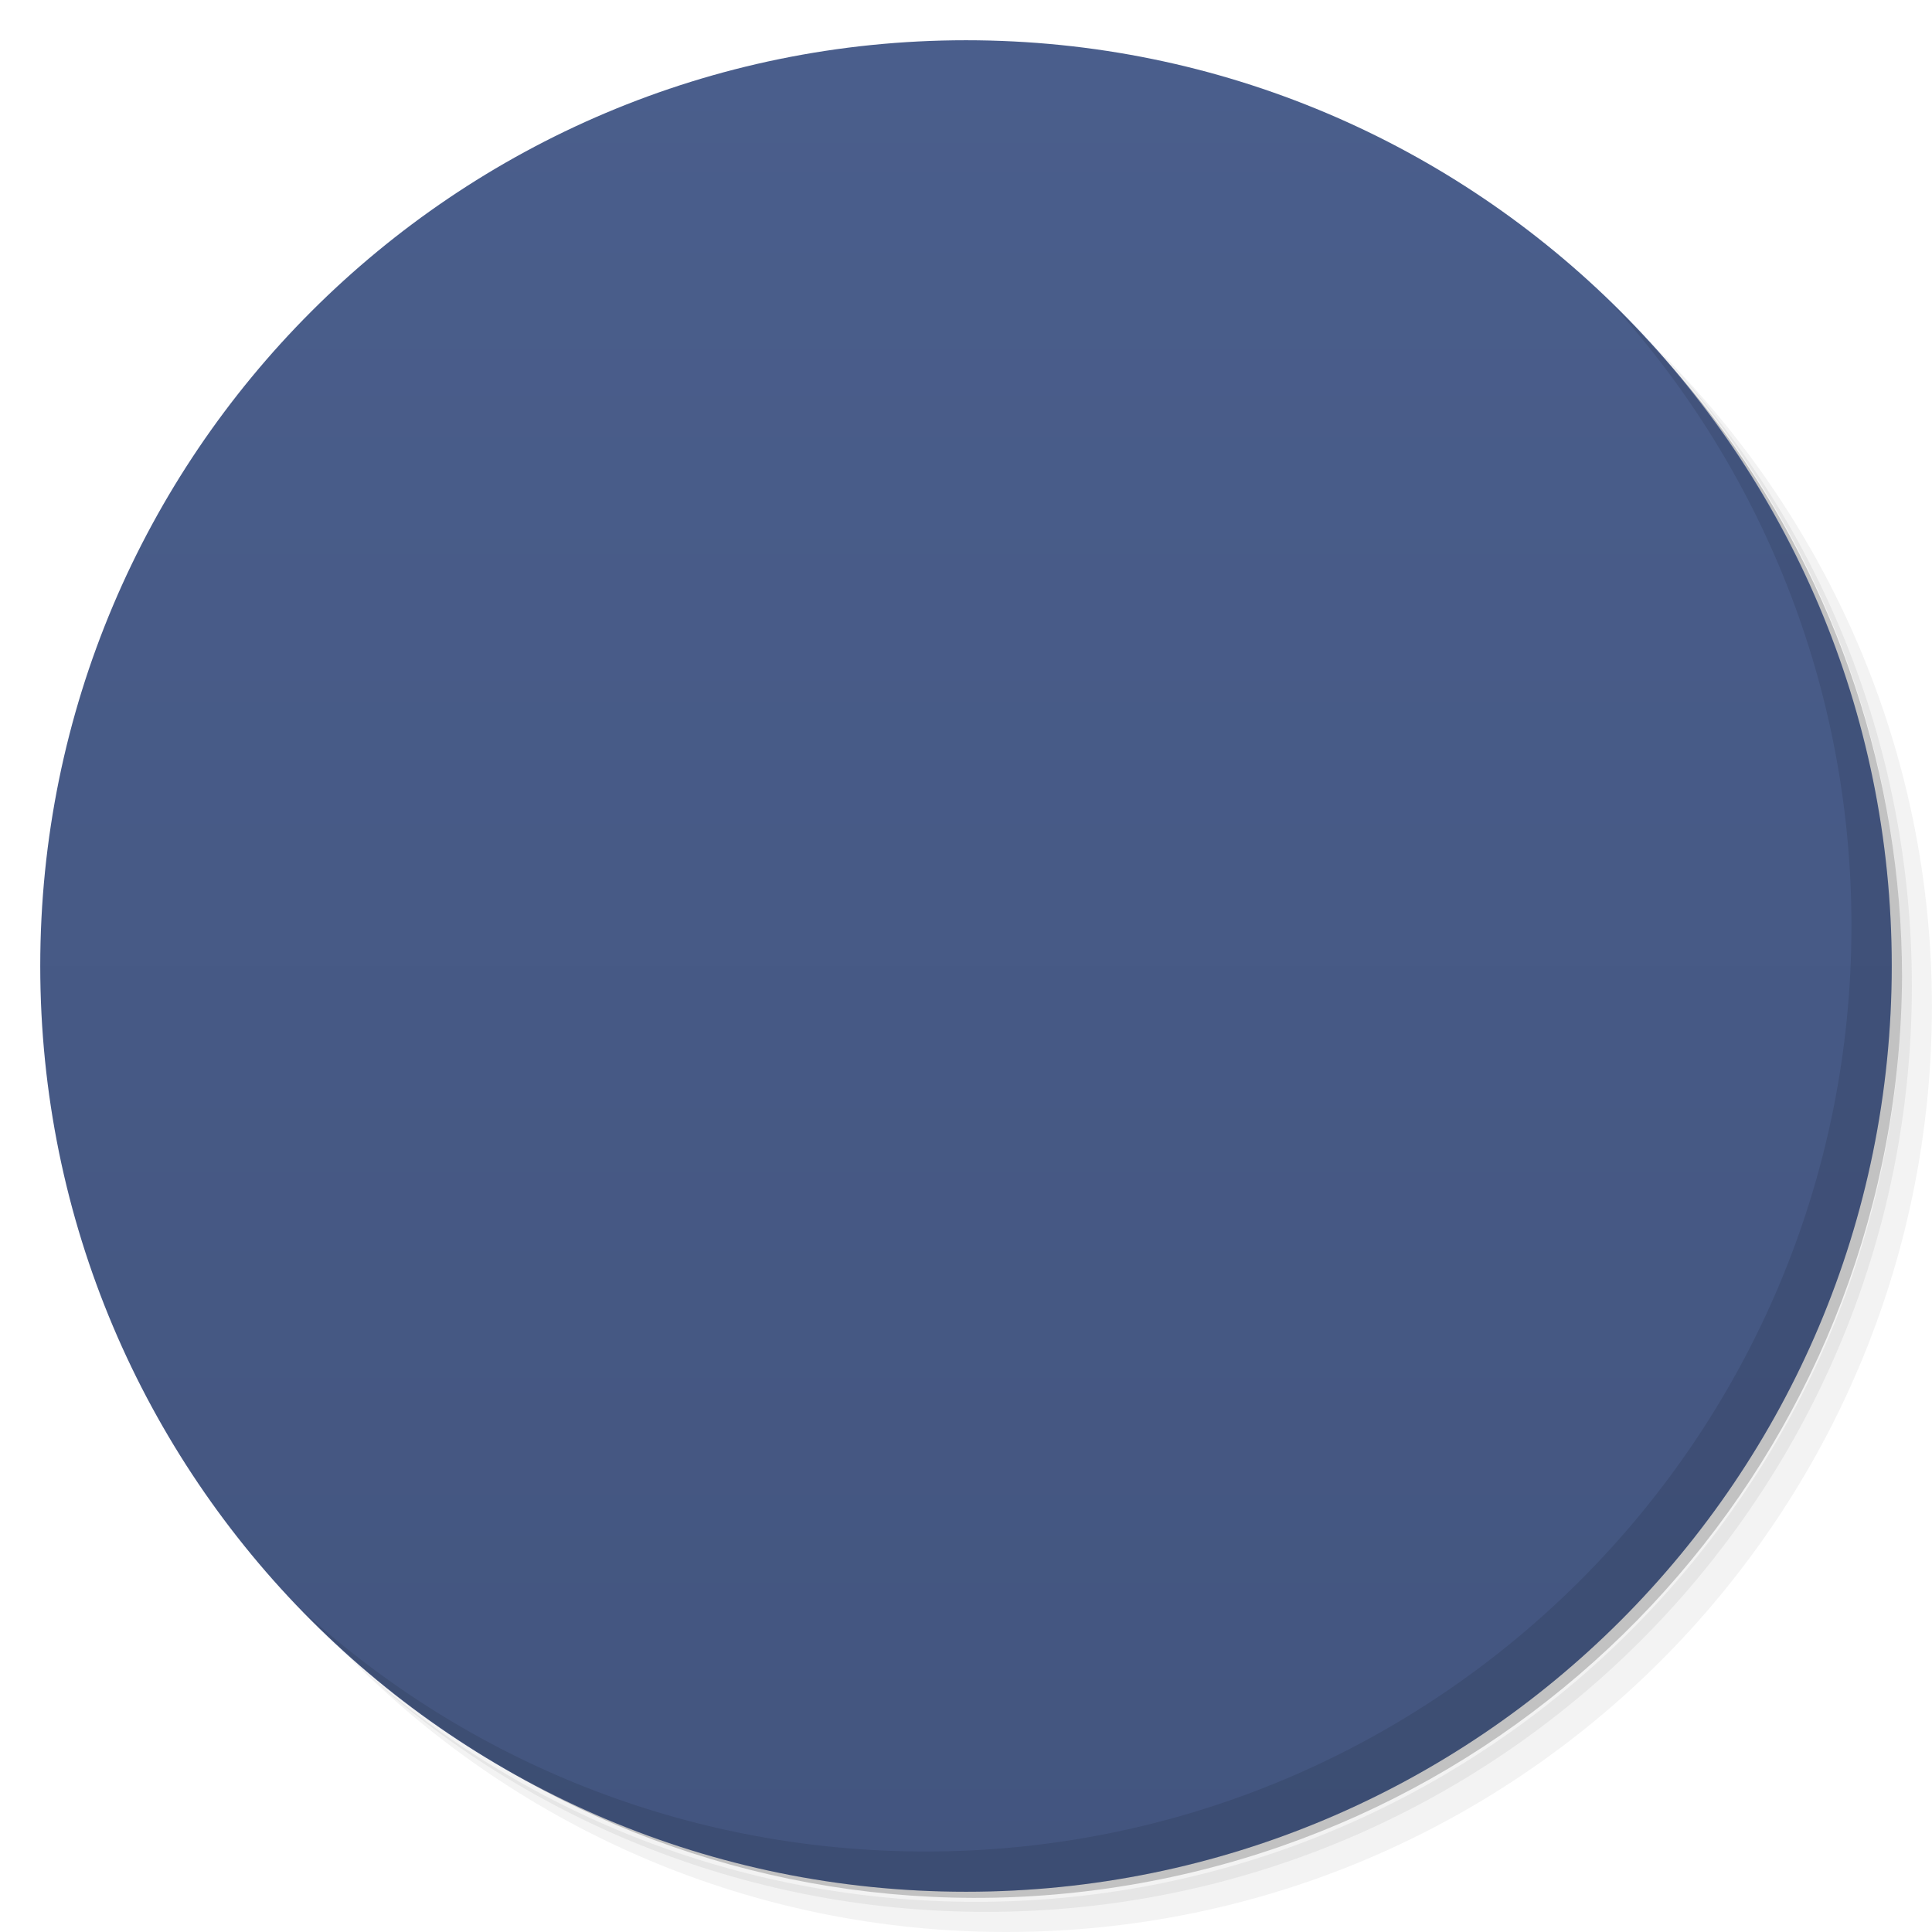
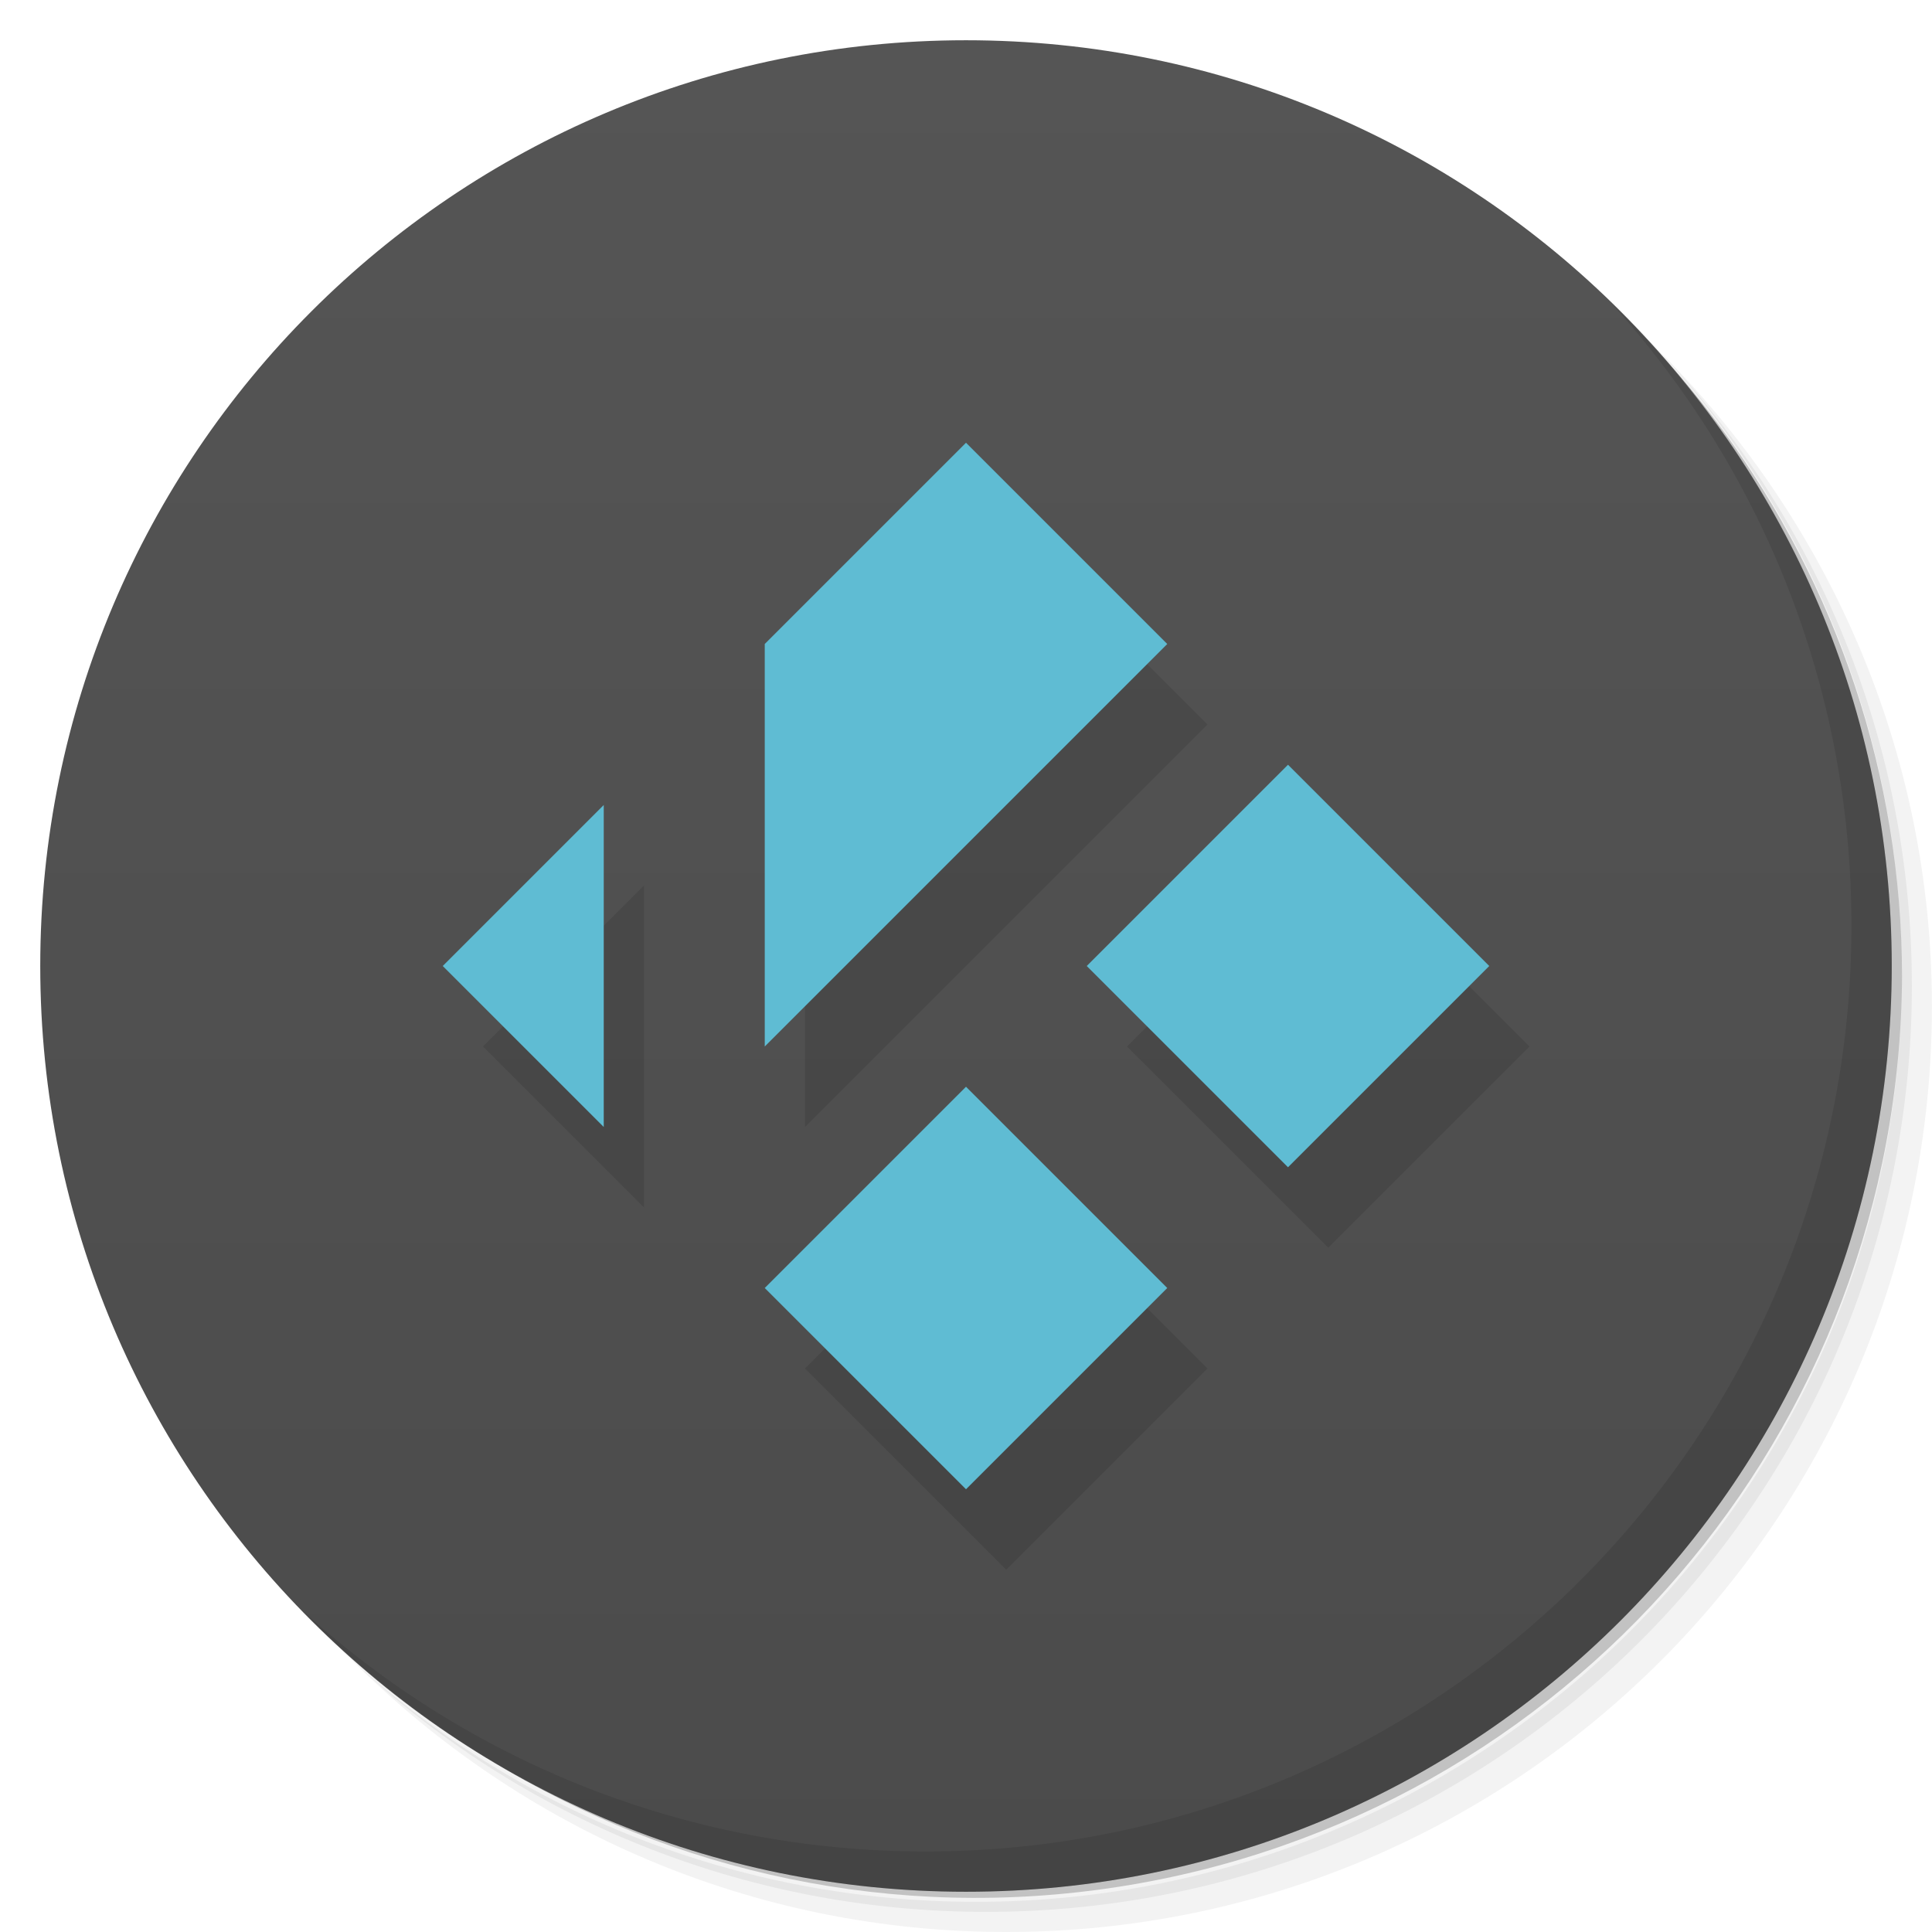
<svg xmlns="http://www.w3.org/2000/svg" viewBox="0 0 48 48">
  <defs>
-     <linearGradient id="linearGradient3764" x1="1" x2="47" gradientUnits="userSpaceOnUse" gradientTransform="matrix(0,-1,1,0,-1.5e-6,48)">
-       <stop style="stop-color:#43557f;stop-opacity:1" />
-       <stop offset="1" style="stop-color:#4a5e8c;stop-opacity:1" />
+     <linearGradient id="linearGradient3064" y1="1" x2="0" y2="47" gradientUnits="userSpaceOnUse">
+       <stop style="stop-color:#555;stop-opacity:1" />
+       <stop offset="1" style="stop-color:#4b4b4b;stop-opacity:1" />
    </linearGradient>
-     <clipPath id="clipPath-822627476">
-       <g transform="translate(0,-1004.362)">
-         <path d="m -24 13 c 0 1.105 -0.672 2 -1.5 2 -0.828 0 -1.5 -0.895 -1.5 -2 0 -1.105 0.672 -2 1.5 -2 0.828 0 1.5 0.895 1.5 2 z" transform="matrix(15.33333,0,0,11.5,415,878.8622)" style="fill:#1890d0" />
-       </g>
-     </clipPath>
-     <clipPath id="clipPath-834887416">
-       <g transform="translate(0,-1004.362)">
-         <path d="m -24 13 c 0 1.105 -0.672 2 -1.5 2 -0.828 0 -1.5 -0.895 -1.5 -2 0 -1.105 0.672 -2 1.5 -2 0.828 0 1.5 0.895 1.5 2 z" transform="matrix(15.33333,0,0,11.5,415,878.8622)" style="fill:#1890d0" />
-       </g>
-     </clipPath>
  </defs>
  <g>
    <path d="m 36.31 5 c 5.859 4.062 9.688 10.831 9.688 18.5 c 0 12.426 -10.07 22.5 -22.5 22.5 c -7.669 0 -14.438 -3.828 -18.5 -9.688 c 1.037 1.822 2.306 3.499 3.781 4.969 c 4.085 3.712 9.514 5.969 15.469 5.969 c 12.703 0 23 -10.298 23 -23 c 0 -5.954 -2.256 -11.384 -5.969 -15.469 c -1.469 -1.475 -3.147 -2.744 -4.969 -3.781 z m 4.969 3.781 c 3.854 4.113 6.219 9.637 6.219 15.719 c 0 12.703 -10.297 23 -23 23 c -6.081 0 -11.606 -2.364 -15.719 -6.219 c 4.16 4.144 9.883 6.719 16.219 6.719 c 12.703 0 23 -10.298 23 -23 c 0 -6.335 -2.575 -12.06 -6.719 -16.219 z" style="opacity:0.05" />
    <path d="m 41.28 8.781 c 3.712 4.085 5.969 9.514 5.969 15.469 c 0 12.703 -10.297 23 -23 23 c -5.954 0 -11.384 -2.256 -15.469 -5.969 c 4.113 3.854 9.637 6.219 15.719 6.219 c 12.703 0 23 -10.298 23 -23 c 0 -6.081 -2.364 -11.606 -6.219 -15.719 z" style="opacity:0.1" />
    <path d="m 31.25 2.375 c 8.615 3.154 14.75 11.417 14.75 21.13 c 0 12.426 -10.07 22.5 -22.5 22.5 c -9.708 0 -17.971 -6.135 -21.12 -14.75 a 23 23 0 0 0 44.875 -7 a 23 23 0 0 0 -16 -21.875 z" style="opacity:0.2" />
  </g>
-   <g>
-     <path d="m 24 1 c 12.703 0 23 10.297 23 23 c 0 12.703 -10.297 23 -23 23 -12.703 0 -23 -10.297 -23 -23 0 -12.703 10.297 -23 23 -23 z" style="fill:url(#linearGradient3764);fill-opacity:1" />
-   </g>
-   <g>
-     <g style="clip-path:url(#clipPath-822627476)">
-       <g transform="translate(1,1)">
-         <g style="opacity:0.1">
-           <g>
-             <path d="m 37.453 29.996 c 0.395 -0.191 0.77 -0.594 1.141 -1.156 c -7.641 0.129 -19.234 0.129 -29.457 0.109 c 0.031 0.063 0.063 0.129 0.09 0.191 c 0.707 0 1.402 0 2.082 0 c 10.703 -0.023 20.395 -0.023 26.14 0.859" style="fill:#000;fill-opacity:1;stroke:none;fill-rule:evenodd" />
-             <path d="m 18.332 18 l -0.219 1.641 l -1.328 0 c -0.809 0 -1.555 0.309 -2.242 0.926 c -0.184 0.16 -0.344 0.328 -0.488 0.508 c -0.078 -0.18 -0.18 -0.348 -0.305 -0.508 c -0.469 -0.617 -1.109 -0.926 -1.918 -0.926 l -1.719 0 c -0.063 0.348 0 0.641 0.18 0.887 c 0.184 0.242 0.434 0.367 0.754 0.367 l 0.566 0 c 0.48 0 0.855 0.188 1.125 0.563 c 0.273 0.375 0.359 0.828 0.273 1.348 c -0.094 0.52 -0.336 0.965 -0.742 1.336 c -0.402 0.367 -0.848 0.555 -1.328 0.555 l -0.563 0 c -0.324 0 -0.617 0.121 -0.887 0.367 c -0.27 0.242 -0.434 0.539 -0.496 0.887 l 1.723 0 c 0.809 0 1.551 -0.305 2.238 -0.918 c 0.18 -0.16 0.344 -0.336 0.484 -0.512 c 0.082 0.18 0.188 0.352 0.313 0.512 c 0.473 0.613 1.105 0.918 1.914 0.918 l 1.723 0 c 0.059 -0.348 0 -0.645 -0.184 -0.887 c -0.184 -0.246 -0.438 -0.367 -0.758 -0.367 l -0.559 0 c -0.48 0 -0.859 -0.188 -1.133 -0.555 c -0.273 -0.371 -0.363 -0.816 -0.273 -1.336 c 0.094 -0.52 0.34 -0.973 0.746 -1.348 c 0.402 -0.375 0.848 -0.563 1.328 -0.563 l 0.563 0 c 0.313 0 0.602 -0.121 0.863 -0.355 l -0.305 2.246 c -0.117 0.887 0.074 1.641 0.582 2.262 c 0.496 0.633 1.168 0.941 1.977 0.941 c 0.828 0 1.574 -0.309 2.246 -0.941 c 0.676 -0.621 1.078 -1.375 1.199 -2.262 c 0.121 -0.887 -0.074 -1.641 -0.57 -2.262 c -0.512 -0.617 -1.184 -0.934 -2.01 -0.934 l -1.754 0 l 0.027 -0.246 c 0.059 -0.367 -0.016 -0.688 -0.242 -0.953 c -0.195 -0.266 -0.473 -0.398 -0.813 -0.398 m 0.855 2.879 l 1.77 0 c 0.477 0 0.867 0.18 1.168 0.555 c 0.27 0.375 0.375 0.836 0.316 1.359 c -0.074 0.531 -0.301 0.98 -0.688 1.359 c -0.391 0.383 -0.828 0.578 -1.32 0.578 c -0.496 0 -0.883 -0.195 -1.168 -0.578 c -0.285 -0.379 -0.391 -0.828 -0.328 -1.359 l 0.254 -1.918 m -0.004 0.004" style="fill:#000;fill-opacity:1;stroke:none;fill-rule:nonzero" />
-             <path d="m 27 19.594 c -0.824 0 -1.574 0.313 -2.23 0.938 c -0.676 0.633 -1.078 1.379 -1.199 2.27 l -0.438 3.188 c 0.344 0 0.66 -0.121 0.93 -0.387 c 0.285 -0.262 0.449 -0.578 0.496 -0.949 l 0.254 -1.852 c 0.074 -0.531 0.301 -0.984 0.688 -1.371 c 0.391 -0.375 0.84 -0.563 1.32 -0.563 c 0.496 0 0.883 0.188 1.168 0.563 c 0.285 0.387 0.391 0.84 0.316 1.371 l -0.242 1.852 c -0.059 0.367 0.027 0.676 0.242 0.941 c 0.207 0.266 0.477 0.398 0.824 0.398 l 0.438 -3.188 c 0.059 -0.531 0.301 -0.984 0.688 -1.371 c 0.387 -0.375 0.824 -0.563 1.316 -0.563 c 0.48 0 0.867 0.188 1.156 0.563 c 0.281 0.387 0.402 0.84 0.328 1.371 l -0.254 1.852 c -0.047 0.367 0.027 0.676 0.242 0.941 c 0.207 0.266 0.477 0.398 0.824 0.398 l 0.207 -1.492 c 0.09 0.195 0.195 0.383 0.344 0.559 c 0.512 0.621 1.172 0.934 1.98 0.934 l 1.754 0 c 0.043 -0.352 -0.031 -0.652 -0.227 -0.902 c -0.191 -0.246 -0.461 -0.367 -0.777 -0.367 l -0.57 0 c -0.496 0 -0.883 -0.191 -1.168 -0.566 c -0.305 -0.379 -0.406 -0.82 -0.344 -1.352 c 0.074 -0.531 0.313 -0.984 0.703 -1.371 c 0.391 -0.375 0.84 -0.563 1.316 -0.563 l 0.574 0 c 0.328 0 0.629 -0.133 0.898 -0.379 c 0.254 -0.25 0.402 -0.543 0.449 -0.898 l -1.734 0 c -0.828 0 -1.559 0.313 -2.234 0.938 c -0.328 0.316 -0.598 0.648 -0.793 1.023 c -0.09 -0.371 -0.27 -0.715 -0.512 -1.023 c -0.508 -0.625 -1.168 -0.938 -1.988 -0.938 c -0.453 0 -0.902 0.113 -1.352 0.34 c -0.449 0.223 -0.855 0.523 -1.184 0.918 c -0.242 -0.395 -0.559 -0.699 -0.938 -0.926 c -0.387 -0.215 -0.805 -0.328 -1.27 -0.328 m -0.012 -0.008" style="fill:#000;fill-opacity:1;stroke:none;fill-rule:nonzero" />
-           </g>
-         </g>
-       </g>
-     </g>
-   </g>
-   <g>
-     <g style="clip-path:url(#clipPath-834887416)">
-       <g>
-         <path d="m 37.453 29.996 c 0.395 -0.191 0.77 -0.594 1.141 -1.156 c -7.641 0.129 -19.234 0.129 -29.457 0.109 c 0.031 0.063 0.063 0.129 0.09 0.191 c 0.707 0 1.402 0 2.082 0 c 10.703 -0.023 20.395 -0.023 26.14 0.859" style="fill:#d67f28;fill-opacity:1;stroke:none;fill-rule:evenodd" />
-         <path d="m 18.332 18 l -0.219 1.641 l -1.328 0 c -0.809 0 -1.555 0.309 -2.242 0.926 c -0.184 0.16 -0.344 0.328 -0.488 0.508 c -0.078 -0.18 -0.18 -0.348 -0.305 -0.508 c -0.469 -0.617 -1.109 -0.926 -1.918 -0.926 l -1.719 0 c -0.063 0.348 0 0.641 0.18 0.887 c 0.184 0.242 0.434 0.367 0.754 0.367 l 0.566 0 c 0.48 0 0.855 0.188 1.125 0.563 c 0.273 0.375 0.359 0.828 0.273 1.348 c -0.094 0.52 -0.336 0.965 -0.742 1.336 c -0.402 0.367 -0.848 0.555 -1.328 0.555 l -0.563 0 c -0.324 0 -0.617 0.121 -0.887 0.367 c -0.27 0.242 -0.434 0.539 -0.496 0.887 l 1.723 0 c 0.809 0 1.551 -0.305 2.238 -0.918 c 0.18 -0.16 0.344 -0.336 0.484 -0.512 c 0.082 0.18 0.188 0.352 0.313 0.512 c 0.473 0.613 1.105 0.918 1.914 0.918 l 1.723 0 c 0.059 -0.348 0 -0.645 -0.184 -0.887 c -0.184 -0.246 -0.438 -0.367 -0.758 -0.367 l -0.559 0 c -0.48 0 -0.859 -0.188 -1.133 -0.555 c -0.273 -0.371 -0.363 -0.816 -0.273 -1.336 c 0.094 -0.52 0.34 -0.973 0.746 -1.348 c 0.402 -0.375 0.848 -0.563 1.328 -0.563 l 0.563 0 c 0.313 0 0.602 -0.121 0.863 -0.355 l -0.305 2.246 c -0.117 0.887 0.074 1.641 0.582 2.262 c 0.496 0.633 1.168 0.941 1.977 0.941 c 0.828 0 1.574 -0.309 2.246 -0.941 c 0.676 -0.621 1.078 -1.375 1.199 -2.262 c 0.121 -0.887 -0.074 -1.641 -0.57 -2.262 c -0.512 -0.617 -1.184 -0.934 -2.01 -0.934 l -1.754 0 l 0.027 -0.246 c 0.059 -0.367 -0.016 -0.688 -0.242 -0.953 c -0.195 -0.266 -0.473 -0.398 -0.813 -0.398 m 0.855 2.879 l 1.77 0 c 0.477 0 0.867 0.18 1.168 0.555 c 0.27 0.375 0.375 0.836 0.316 1.359 c -0.074 0.531 -0.301 0.98 -0.688 1.359 c -0.391 0.383 -0.828 0.578 -1.32 0.578 c -0.496 0 -0.883 -0.195 -1.168 -0.578 c -0.285 -0.379 -0.391 -0.828 -0.328 -1.359 l 0.254 -1.918 m -0.004 0.004" style="fill:#7fc120;fill-opacity:1;stroke:none;fill-rule:nonzero" />
-         <path d="m 27 19.594 c -0.824 0 -1.574 0.313 -2.23 0.938 c -0.676 0.633 -1.078 1.379 -1.199 2.27 l -0.438 3.188 c 0.344 0 0.66 -0.121 0.93 -0.387 c 0.285 -0.262 0.449 -0.578 0.496 -0.949 l 0.254 -1.852 c 0.074 -0.531 0.301 -0.984 0.688 -1.371 c 0.391 -0.375 0.84 -0.563 1.32 -0.563 c 0.496 0 0.883 0.188 1.168 0.563 c 0.285 0.387 0.391 0.84 0.316 1.371 l -0.242 1.852 c -0.059 0.367 0.027 0.676 0.242 0.941 c 0.207 0.266 0.477 0.398 0.824 0.398 l 0.438 -3.188 c 0.059 -0.531 0.301 -0.984 0.688 -1.371 c 0.387 -0.375 0.824 -0.563 1.316 -0.563 c 0.48 0 0.867 0.188 1.156 0.563 c 0.281 0.387 0.402 0.84 0.328 1.371 l -0.254 1.852 c -0.047 0.367 0.027 0.676 0.242 0.941 c 0.207 0.266 0.477 0.398 0.824 0.398 l 0.207 -1.492 c 0.09 0.195 0.195 0.383 0.344 0.559 c 0.512 0.621 1.172 0.934 1.98 0.934 l 1.754 0 c 0.043 -0.352 -0.031 -0.652 -0.227 -0.902 c -0.191 -0.246 -0.461 -0.367 -0.777 -0.367 l -0.57 0 c -0.496 0 -0.883 -0.191 -1.168 -0.566 c -0.305 -0.379 -0.406 -0.82 -0.344 -1.352 c 0.074 -0.531 0.313 -0.984 0.703 -1.371 c 0.391 -0.375 0.84 -0.563 1.316 -0.563 l 0.574 0 c 0.328 0 0.629 -0.133 0.898 -0.379 c 0.254 -0.25 0.402 -0.543 0.449 -0.898 l -1.734 0 c -0.828 0 -1.559 0.313 -2.234 0.938 c -0.328 0.316 -0.598 0.648 -0.793 1.023 c -0.09 -0.371 -0.27 -0.715 -0.512 -1.023 c -0.508 -0.625 -1.168 -0.938 -1.988 -0.938 c -0.453 0 -0.902 0.113 -1.352 0.34 c -0.449 0.223 -0.855 0.523 -1.184 0.918 c -0.242 -0.395 -0.559 -0.699 -0.938 -0.926 c -0.387 -0.215 -0.805 -0.328 -1.27 -0.328 m -0.012 -0.008" style="fill:#bacfe3;fill-opacity:1;stroke:none;fill-rule:nonzero" />
-       </g>
-     </g>
+   <g style="fill:url(#linearGradient3064);fill-opacity:1">
+     <path d="m 24 1 c 12.703 0 23 10.297 23 23 c 0 12.703 -10.297 23 -23 23 -12.703 0 -23 -10.297 -23 -23 0 -12.703 10.297 -23 23 -23 z" />
  </g>
  <g>
    <path d="m 40.03 7.531 c 3.712 4.084 5.969 9.514 5.969 15.469 0 12.703 -10.297 23 -23 23 c -5.954 0 -11.384 -2.256 -15.469 -5.969 4.178 4.291 10.01 6.969 16.469 6.969 c 12.703 0 23 -10.298 23 -23 0 -6.462 -2.677 -12.291 -6.969 -16.469 z" style="opacity:0.1" />
  </g>
+   <path d="m 25 13 -5 5 0 10 10 -10 -5 -5 z m 8 8 -5 5 5 5 5 -5 -5 -5 z m -17 1 -4 4 4 4 0 -8 z m 9 7 -5 5 5 5 5 -5 -5 -5 z" style="fill:#000;opacity:0.1;stroke:none" />
+   <path d="m 24 11 -5 5 0 10 10 -10 -5 -5 z m 8 8 -5 5 5 5 5 -5 -5 -5 z m -17 1 -4 4 4 4 0 -8 z m 9 7 -5 5 5 5 5 -5 -5 -5 z" style="fill:#5fbcd3;stroke:none" />
</svg>
